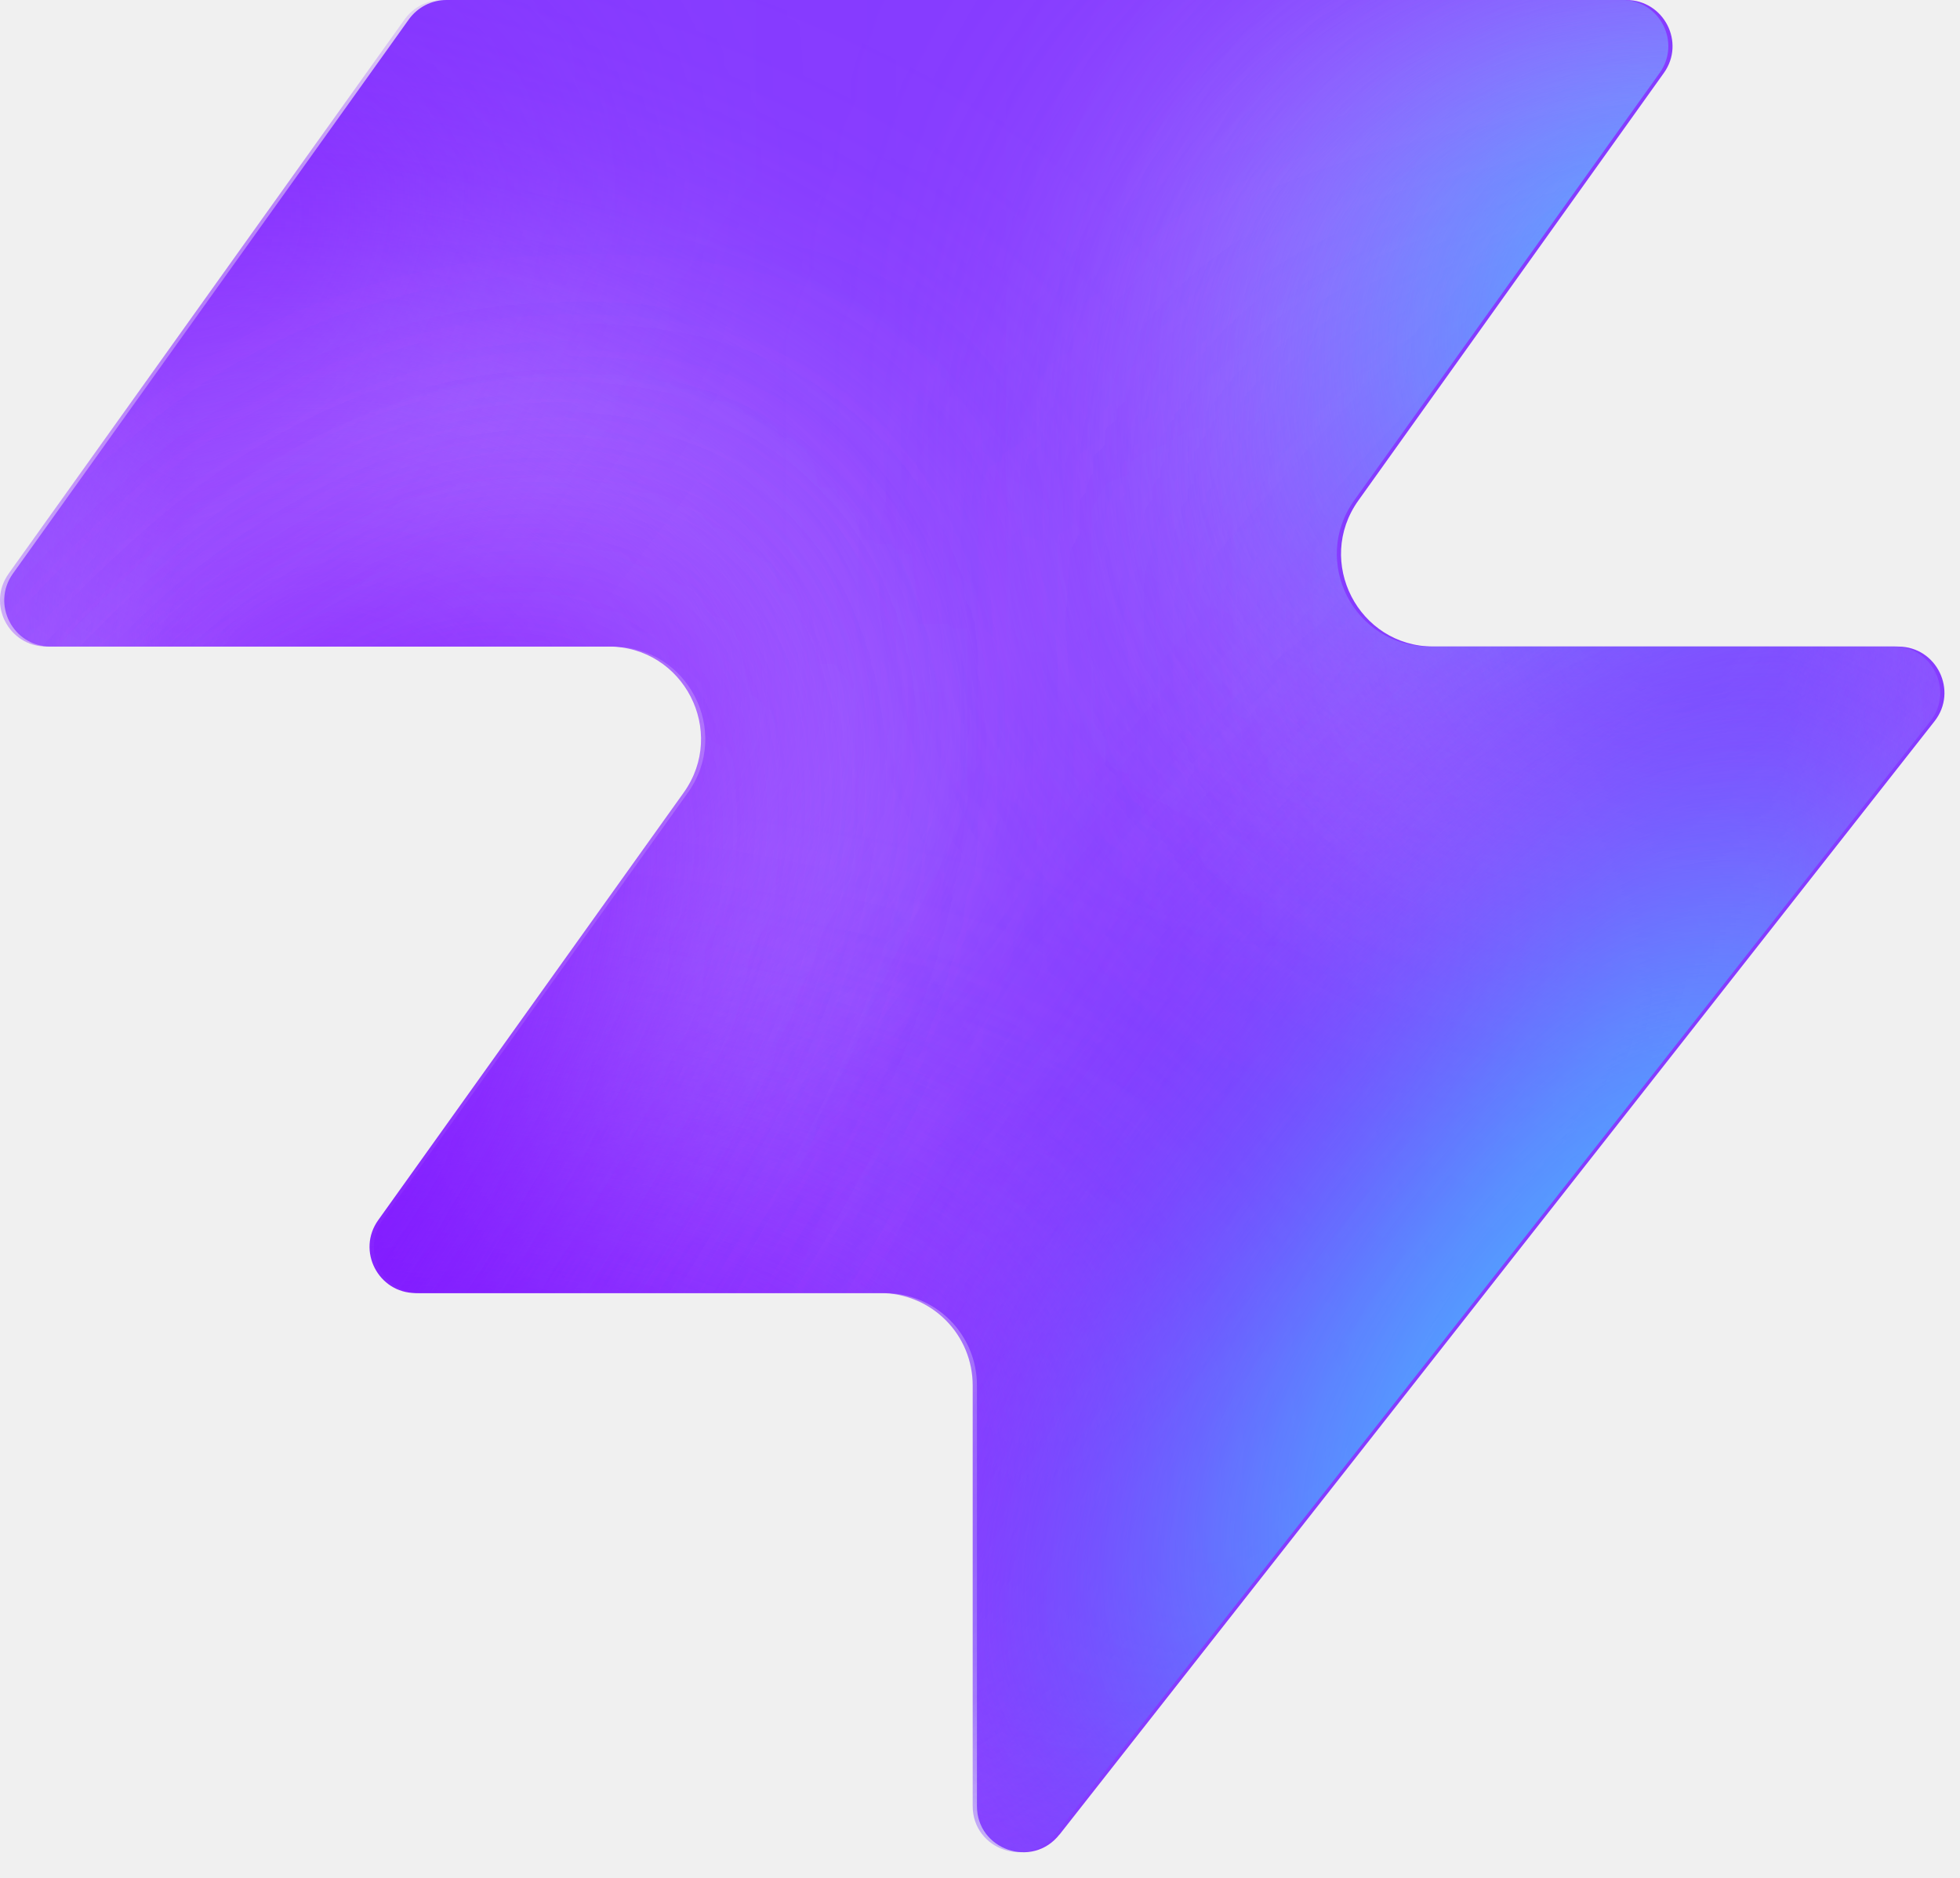
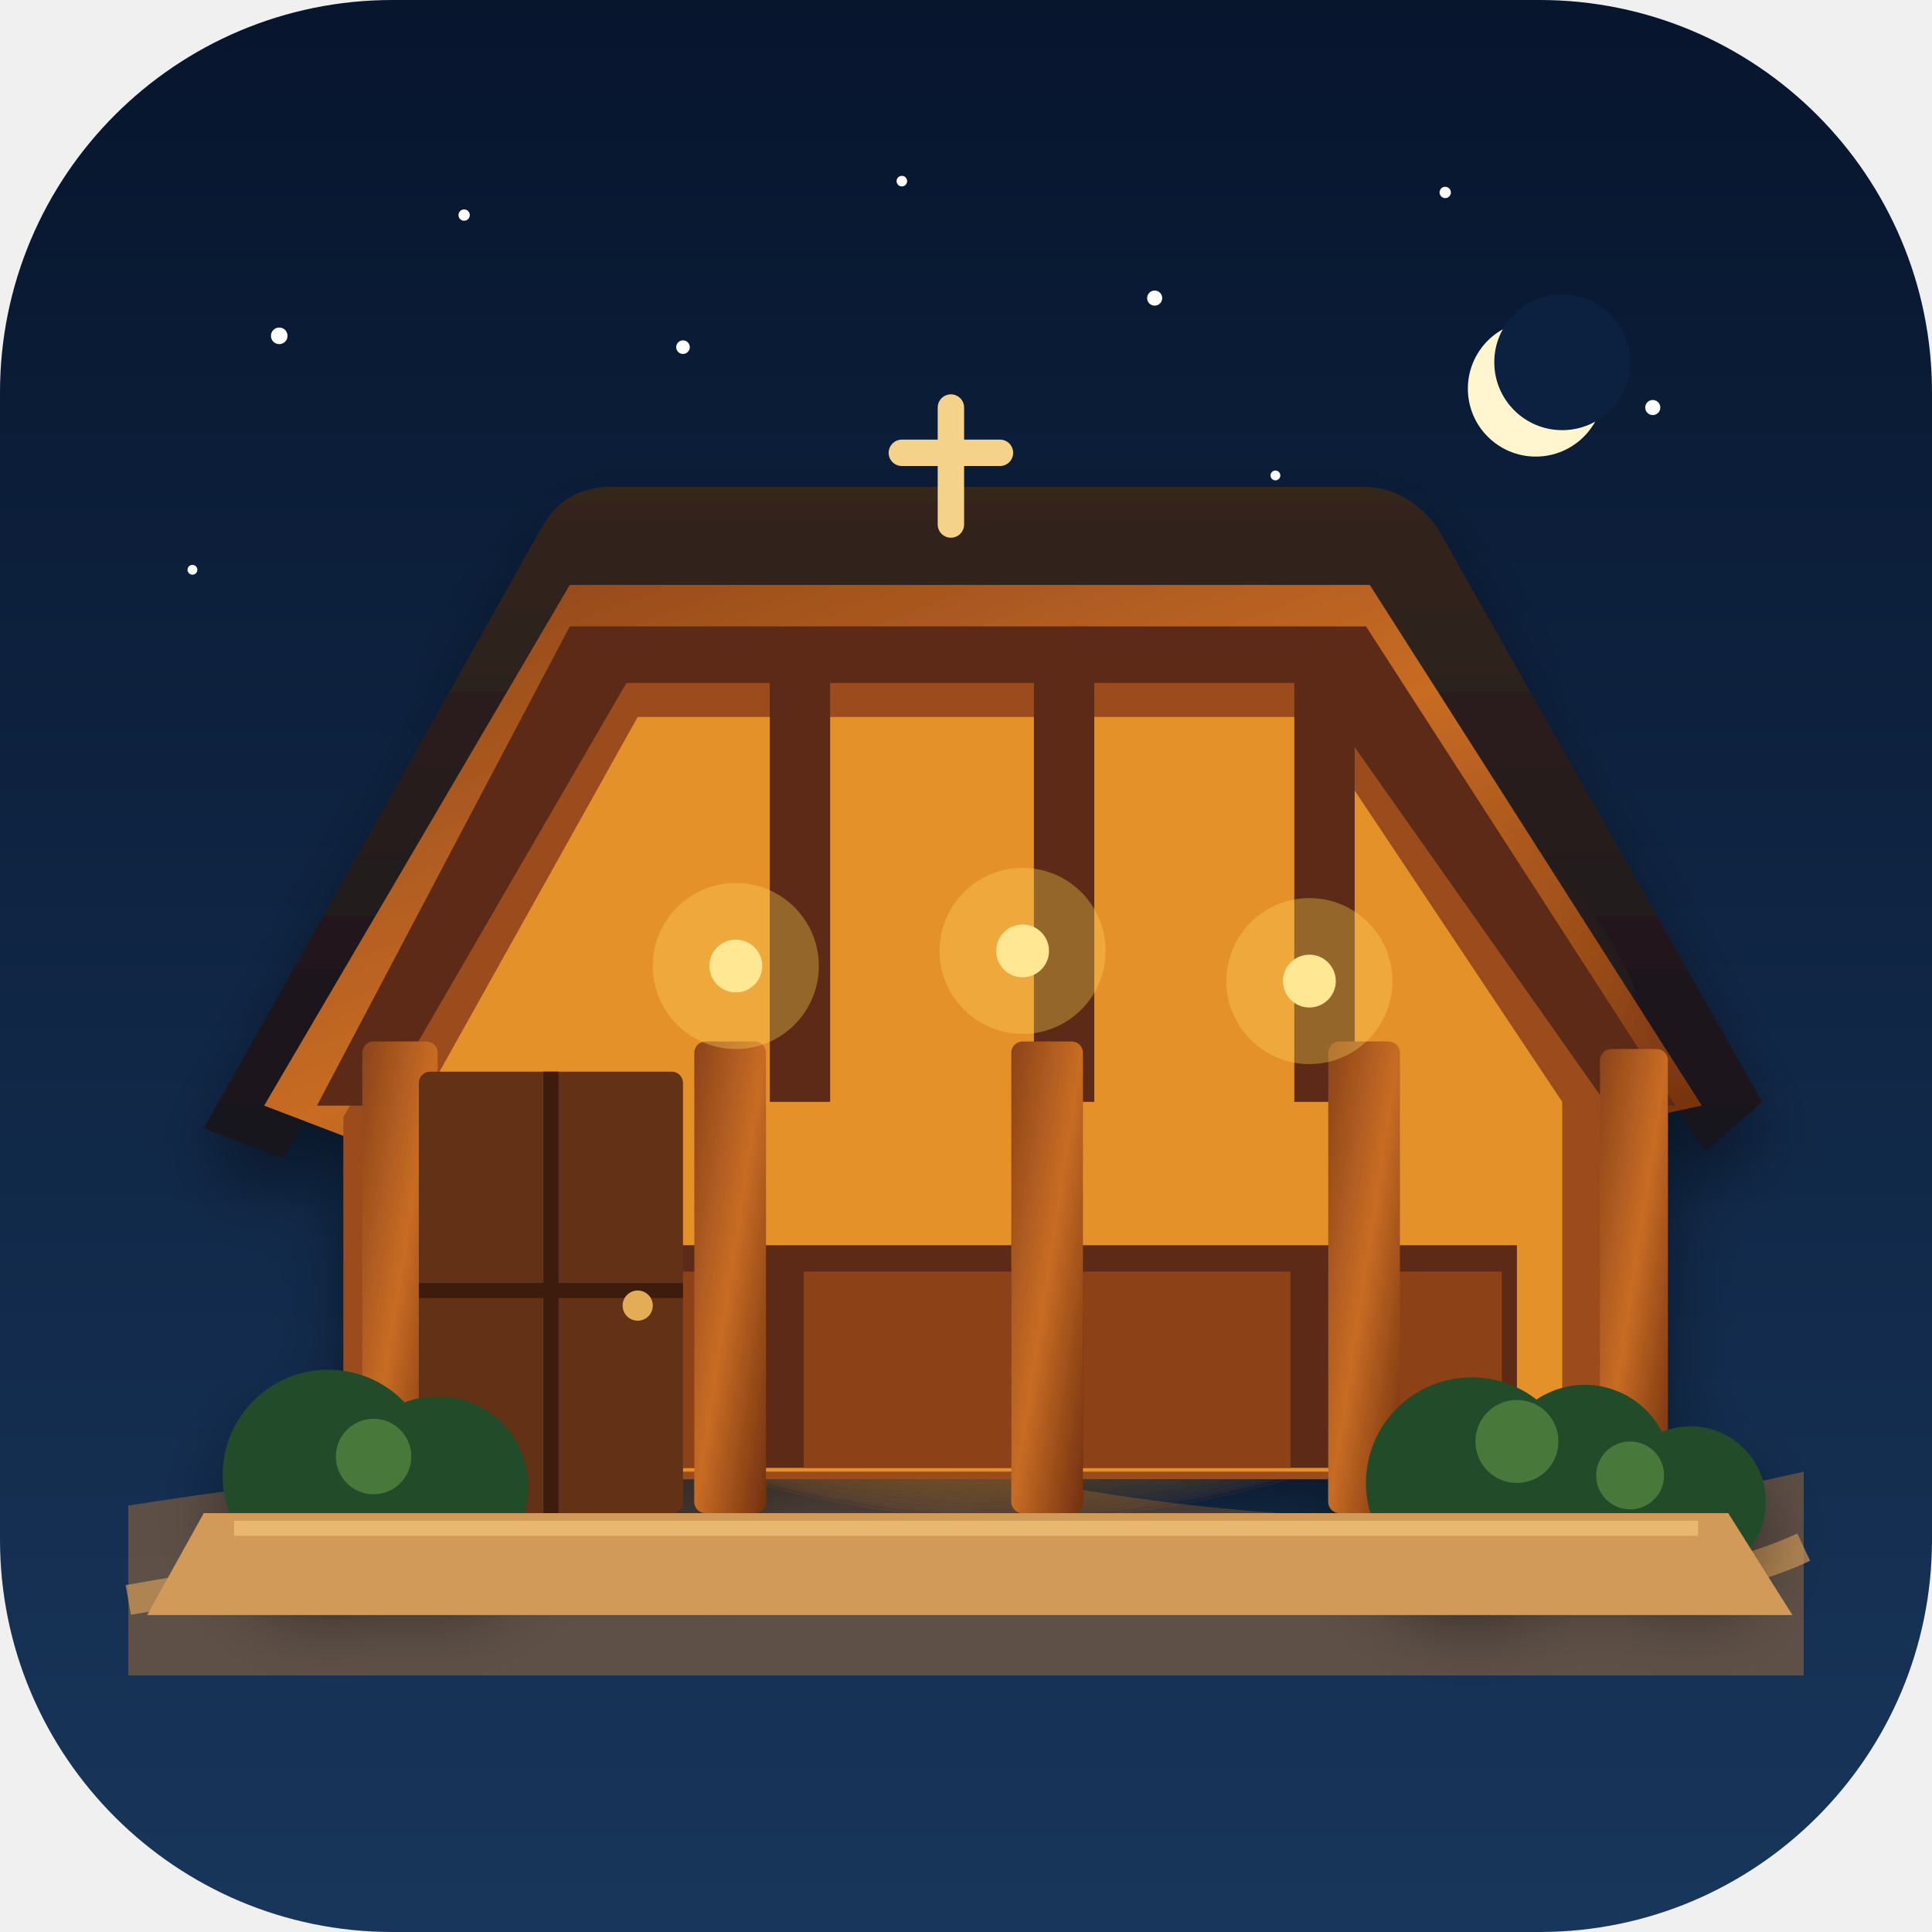
- <svg xmlns="http://www.w3.org/2000/svg" width="48" height="46" fill="none" viewBox="0 0 48 46">
-   <path fill="#863bff" d="M25.946 44.938c-.664.845-2.021.375-2.021-.698V33.937a2.26 2.26 0 0 0-2.262-2.262H10.287c-.92 0-1.456-1.04-.92-1.788l7.48-10.471c1.07-1.497 0-3.578-1.842-3.578H1.237c-.92 0-1.456-1.04-.92-1.788L10.013.474c.214-.297.556-.474.92-.474h28.894c.92 0 1.456 1.04.92 1.788l-7.48 10.471c-1.07 1.498 0 3.579 1.842 3.579h11.377c.943 0 1.473 1.088.89 1.83L25.947 44.94z" style="fill:#863bff;fill:color(display-p3 .525 .23 1);fill-opacity:1" />
-   <mask id="a" width="48" height="46" x="0" y="0" maskUnits="userSpaceOnUse" style="mask-type:alpha">
-     <path fill="#000" d="M25.842 44.938c-.664.844-2.021.375-2.021-.698V33.937a2.26 2.26 0 0 0-2.262-2.262H10.183c-.92 0-1.456-1.04-.92-1.788l7.48-10.471c1.07-1.498 0-3.579-1.842-3.579H1.133c-.92 0-1.456-1.04-.92-1.787L9.91.473c.214-.297.556-.474.92-.474h28.894c.92 0 1.456 1.04.92 1.788l-7.48 10.471c-1.07 1.498 0 3.578 1.842 3.578h11.377c.943 0 1.473 1.088.89 1.832L25.843 44.94z" style="fill:#000;fill-opacity:1" />
-   </mask>
-   <g mask="url(#a)">
-     <g filter="url(#b)">
-       <ellipse cx="5.508" cy="14.704" fill="#ede6ff" rx="5.508" ry="14.704" style="fill:#ede6ff;fill:color(display-p3 .927 .903 1);fill-opacity:1" transform="matrix(.00324 1 1 -.00324 -4.47 31.516)" />
+ <svg xmlns="http://www.w3.org/2000/svg" viewBox="0 0 512 512" role="img" aria-labelledby="title desc">
+   <defs>
+     <linearGradient id="sky" x1="0" y1="0" x2="0" y2="1">
+       <stop offset="0" stop-color="#07152d" />
+       <stop offset="1" stop-color="#18365b" />
+     </linearGradient>
+     <linearGradient id="wood" x1="0" y1="0" x2="1" y2="1">
+       <stop offset="0" stop-color="#8b431b" />
+       <stop offset=".5" stop-color="#c86c24" />
+       <stop offset="1" stop-color="#71300f" />
+     </linearGradient>
+     <linearGradient id="roof" x1="0" y1="0" x2="0" y2="1">
+       <stop offset="0" stop-color="#35251f" />
+       <stop offset="1" stop-color="#17131a" />
+     </linearGradient>
+     <radialGradient id="glow">
+       <stop offset="0" stop-color="#ffe8a3" stop-opacity=".95" />
+       <stop offset=".55" stop-color="#ffb52f" stop-opacity=".45" />
+       <stop offset="1" stop-color="#ff8b18" stop-opacity="0" />
+     </radialGradient>
+     <filter id="shadow" x="-30%" y="-30%" width="160%" height="170%">
+       <feDropShadow dx="0" dy="10" stdDeviation="9" flood-opacity=".42" />
+     </filter>
+     <clipPath id="chapel">
+       <path d="M72 292 L151 157 L362 157 L456 292 L456 399 L72 399 Z" />
+     </clipPath>
+   </defs>
+   <rect width="512" height="512" rx="104" fill="url(#sky)" />
+   <g fill="#fff">
+     <circle cx="74" cy="89" r="2.2" />
+     <circle cx="123" cy="57" r="1.5" />
+     <circle cx="181" cy="92" r="1.8" />
+     <circle cx="239" cy="48" r="1.4" />
+     <circle cx="306" cy="79" r="2" />
+     <circle cx="383" cy="51" r="1.5" />
+     <circle cx="438" cy="108" r="2" />
+     <circle cx="51" cy="151" r="1.3" />
+     <circle cx="338" cy="126" r="1.3" />
+   </g>
+   <circle cx="407" cy="103" r="18" fill="#fff6cf" />
+   <circle cx="414" cy="96" r="18" fill="#0c2040" />
+   <path d="M34 399 Q180 376 282 394 T478 390 L478 444 L34 444 Z" fill="#9a6a3c" opacity=".55" />
+   <path d="M34 424 Q175 399 302 416 T478 410" fill="none" stroke="#d29a58" stroke-width="8" opacity=".7" />
+   <g filter="url(#shadow)">
+     <path d="M54 299 L144 139 Q150 129 162 129 L361 129 Q373 129 381 140 L467 292 L452 305 L358 171 L157 171 L75 307 Z" fill="url(#roof)" />
+     <path d="M70 293 L151 155 L363 155 L451 293 L432 297 L354 177 L161 177 L91 301 Z" fill="url(#wood)" />
+     <ellipse cx="269" cy="291" rx="170" ry="112" fill="url(#glow)" />
+     <path d="M91 296 L161 177 L354 177 L432 296 L432 392 L91 392 Z" fill="#9b4c1c" />
+     <path d="M112 292 L169 190 L346 190 L414 292 L414 390 L112 390 Z" fill="#f5a02d" opacity=".82" />
+     <path d="M124 330 H402 V389 H124 Z" fill="#5b2b14" />
+     <path d="M139 337 H194 V389 H139 Z M213 337 H268 V389 H213 Z M287 337 H342 V389 H287 Z M361 337 H398 V389 H361 Z" fill="#8c4319" />
+     <g fill="#5c2b13">
+       <path d="M151 166 H362 V181 H151 Z" />
+       <path d="M151 166 L84 293 H101 L166 181 Z" />
+       <path d="M362 166 L444 293 H426 L347 181 Z" />
+       <path d="M204 174 H220 V292 H204 Z" />
+       <path d="M274 174 H290 V292 H274 Z" />
+       <path d="M343 174 H359 V292 H343 Z" />
    </g>
-     <g filter="url(#c)">
-       <ellipse cx="10.399" cy="29.851" fill="#ede6ff" rx="10.399" ry="29.851" style="fill:#ede6ff;fill:color(display-p3 .927 .903 1);fill-opacity:1" transform="matrix(.00324 1 1 -.00324 -39.328 7.883)" />
+     <g fill="url(#wood)">
+       <rect x="96" y="276" width="20" height="125" rx="3" />
+       <rect x="184" y="276" width="19" height="125" rx="3" />
+       <rect x="268" y="276" width="19" height="125" rx="3" />
+       <rect x="352" y="276" width="19" height="125" rx="3" />
+       <rect x="424" y="278" width="18" height="119" rx="3" />
    </g>
-     <g filter="url(#d)">
-       <ellipse cx="5.508" cy="30.487" fill="#7e14ff" rx="5.508" ry="30.487" style="fill:#7e14ff;fill:color(display-p3 .492 .077 1);fill-opacity:1" transform="rotate(89.814 -25.913 -14.639)scale(1 -1)" />
+     <rect x="111" y="284" width="70" height="117" rx="3" fill="#633015" />
+     <path d="M146 284 V401 M111 342 H181" stroke="#3d1e11" stroke-width="4" />
+     <circle cx="169" cy="346" r="4" fill="#e2ad55" />
+     <g fill="#fff1b0">
+       <circle cx="195" cy="256" r="7" />
+       <circle cx="271" cy="252" r="7" />
+       <circle cx="347" cy="260" r="7" />
    </g>
-     <g filter="url(#e)">
-       <ellipse cx="5.508" cy="30.599" fill="#7e14ff" rx="5.508" ry="30.599" style="fill:#7e14ff;fill:color(display-p3 .492 .077 1);fill-opacity:1" transform="rotate(89.814 -32.644 -3.334)scale(1 -1)" />
+     <g fill="#ffd45c" opacity=".35">
+       <circle cx="195" cy="256" r="22" />
+       <circle cx="271" cy="252" r="22" />
+       <circle cx="347" cy="260" r="22" />
    </g>
-     <g filter="url(#f)">
-       <ellipse cx="5.508" cy="30.599" fill="#7e14ff" rx="5.508" ry="30.599" style="fill:#7e14ff;fill:color(display-p3 .492 .077 1);fill-opacity:1" transform="matrix(.00324 1 1 -.00324 -34.34 30.47)" />
+     <g fill="#234c2a">
+       <circle cx="87" cy="391" r="28" />
+       <circle cx="116" cy="394" r="24" />
+       <circle cx="390" cy="393" r="28" />
+       <circle cx="420" cy="390" r="23" />
+       <circle cx="448" cy="398" r="20" />
    </g>
-     <g filter="url(#g)">
-       <ellipse cx="14.072" cy="22.078" fill="#ede6ff" rx="14.072" ry="22.078" style="fill:#ede6ff;fill:color(display-p3 .927 .903 1);fill-opacity:1" transform="rotate(93.35 24.506 48.493)scale(-1 1)" />
-     </g>
-     <g filter="url(#h)">
-       <ellipse cx="3.47" cy="21.501" fill="#7e14ff" rx="3.47" ry="21.501" style="fill:#7e14ff;fill:color(display-p3 .492 .077 1);fill-opacity:1" transform="rotate(89.009 28.708 47.59)scale(-1 1)" />
-     </g>
-     <g filter="url(#i)">
-       <ellipse cx="3.47" cy="21.501" fill="#7e14ff" rx="3.47" ry="21.501" style="fill:#7e14ff;fill:color(display-p3 .492 .077 1);fill-opacity:1" transform="rotate(89.009 28.708 47.59)scale(-1 1)" />
-     </g>
-     <g filter="url(#j)">
-       <ellipse cx=".387" cy="8.972" fill="#7e14ff" rx="4.407" ry="29.108" style="fill:#7e14ff;fill:color(display-p3 .492 .077 1);fill-opacity:1" transform="rotate(39.51 .387 8.972)" />
-     </g>
-     <g filter="url(#k)">
-       <ellipse cx="47.523" cy="-6.092" fill="#7e14ff" rx="4.407" ry="29.108" style="fill:#7e14ff;fill:color(display-p3 .492 .077 1);fill-opacity:1" transform="rotate(37.892 47.523 -6.092)" />
-     </g>
-     <g filter="url(#l)">
-       <ellipse cx="41.412" cy="6.333" fill="#47bfff" rx="5.971" ry="9.665" style="fill:#47bfff;fill:color(display-p3 .28 .748 1);fill-opacity:1" transform="rotate(37.892 41.412 6.333)" />
-     </g>
-     <g filter="url(#m)">
-       <ellipse cx="-1.879" cy="38.332" fill="#7e14ff" rx="4.407" ry="29.108" style="fill:#7e14ff;fill:color(display-p3 .492 .077 1);fill-opacity:1" transform="rotate(37.892 -1.88 38.332)" />
-     </g>
-     <g filter="url(#n)">
-       <ellipse cx="-1.879" cy="38.332" fill="#7e14ff" rx="4.407" ry="29.108" style="fill:#7e14ff;fill:color(display-p3 .492 .077 1);fill-opacity:1" transform="rotate(37.892 -1.88 38.332)" />
-     </g>
-     <g filter="url(#o)">
-       <ellipse cx="35.651" cy="29.907" fill="#7e14ff" rx="4.407" ry="29.108" style="fill:#7e14ff;fill:color(display-p3 .492 .077 1);fill-opacity:1" transform="rotate(37.892 35.651 29.907)" />
-     </g>
-     <g filter="url(#p)">
-       <ellipse cx="38.418" cy="32.4" fill="#47bfff" rx="5.971" ry="15.297" style="fill:#47bfff;fill:color(display-p3 .28 .748 1);fill-opacity:1" transform="rotate(37.892 38.418 32.4)" />
+     <g fill="#48783a">
+       <circle cx="99" cy="386" r="10" />
+       <circle cx="402" cy="382" r="11" />
+       <circle cx="432" cy="391" r="9" />
    </g>
  </g>
-   <defs>
-     <filter id="b" width="60.045" height="41.654" x="-19.77" y="16.149" color-interpolation-filters="sRGB" filterUnits="userSpaceOnUse">
-       <feFlood flood-opacity="0" result="BackgroundImageFix" />
-       <feBlend in="SourceGraphic" in2="BackgroundImageFix" result="shape" />
-       <feGaussianBlur result="effect1_foregroundBlur_2002_17158" stdDeviation="7.659" />
-     </filter>
-     <filter id="c" width="90.34" height="51.437" x="-54.613" y="-7.533" color-interpolation-filters="sRGB" filterUnits="userSpaceOnUse">
-       <feFlood flood-opacity="0" result="BackgroundImageFix" />
-       <feBlend in="SourceGraphic" in2="BackgroundImageFix" result="shape" />
-       <feGaussianBlur result="effect1_foregroundBlur_2002_17158" stdDeviation="7.659" />
-     </filter>
-     <filter id="d" width="79.355" height="29.4" x="-49.64" y="2.03" color-interpolation-filters="sRGB" filterUnits="userSpaceOnUse">
-       <feFlood flood-opacity="0" result="BackgroundImageFix" />
-       <feBlend in="SourceGraphic" in2="BackgroundImageFix" result="shape" />
-       <feGaussianBlur result="effect1_foregroundBlur_2002_17158" stdDeviation="4.596" />
-     </filter>
-     <filter id="e" width="79.579" height="29.4" x="-45.045" y="20.029" color-interpolation-filters="sRGB" filterUnits="userSpaceOnUse">
-       <feFlood flood-opacity="0" result="BackgroundImageFix" />
-       <feBlend in="SourceGraphic" in2="BackgroundImageFix" result="shape" />
-       <feGaussianBlur result="effect1_foregroundBlur_2002_17158" stdDeviation="4.596" />
-     </filter>
-     <filter id="f" width="79.579" height="29.4" x="-43.513" y="21.178" color-interpolation-filters="sRGB" filterUnits="userSpaceOnUse">
-       <feFlood flood-opacity="0" result="BackgroundImageFix" />
-       <feBlend in="SourceGraphic" in2="BackgroundImageFix" result="shape" />
-       <feGaussianBlur result="effect1_foregroundBlur_2002_17158" stdDeviation="4.596" />
-     </filter>
-     <filter id="g" width="74.749" height="58.852" x="15.756" y="-17.901" color-interpolation-filters="sRGB" filterUnits="userSpaceOnUse">
-       <feFlood flood-opacity="0" result="BackgroundImageFix" />
-       <feBlend in="SourceGraphic" in2="BackgroundImageFix" result="shape" />
-       <feGaussianBlur result="effect1_foregroundBlur_2002_17158" stdDeviation="7.659" />
-     </filter>
-     <filter id="h" width="61.377" height="25.362" x="23.548" y="2.284" color-interpolation-filters="sRGB" filterUnits="userSpaceOnUse">
-       <feFlood flood-opacity="0" result="BackgroundImageFix" />
-       <feBlend in="SourceGraphic" in2="BackgroundImageFix" result="shape" />
-       <feGaussianBlur result="effect1_foregroundBlur_2002_17158" stdDeviation="4.596" />
-     </filter>
-     <filter id="i" width="61.377" height="25.362" x="23.548" y="2.284" color-interpolation-filters="sRGB" filterUnits="userSpaceOnUse">
-       <feFlood flood-opacity="0" result="BackgroundImageFix" />
-       <feBlend in="SourceGraphic" in2="BackgroundImageFix" result="shape" />
-       <feGaussianBlur result="effect1_foregroundBlur_2002_17158" stdDeviation="4.596" />
-     </filter>
-     <filter id="j" width="56.045" height="63.649" x="-27.636" y="-22.853" color-interpolation-filters="sRGB" filterUnits="userSpaceOnUse">
-       <feFlood flood-opacity="0" result="BackgroundImageFix" />
-       <feBlend in="SourceGraphic" in2="BackgroundImageFix" result="shape" />
-       <feGaussianBlur result="effect1_foregroundBlur_2002_17158" stdDeviation="4.596" />
-     </filter>
-     <filter id="k" width="54.814" height="64.646" x="20.116" y="-38.415" color-interpolation-filters="sRGB" filterUnits="userSpaceOnUse">
-       <feFlood flood-opacity="0" result="BackgroundImageFix" />
-       <feBlend in="SourceGraphic" in2="BackgroundImageFix" result="shape" />
-       <feGaussianBlur result="effect1_foregroundBlur_2002_17158" stdDeviation="4.596" />
-     </filter>
-     <filter id="l" width="33.541" height="35.313" x="24.641" y="-11.323" color-interpolation-filters="sRGB" filterUnits="userSpaceOnUse">
-       <feFlood flood-opacity="0" result="BackgroundImageFix" />
-       <feBlend in="SourceGraphic" in2="BackgroundImageFix" result="shape" />
-       <feGaussianBlur result="effect1_foregroundBlur_2002_17158" stdDeviation="4.596" />
-     </filter>
-     <filter id="m" width="54.814" height="64.646" x="-29.286" y="6.009" color-interpolation-filters="sRGB" filterUnits="userSpaceOnUse">
-       <feFlood flood-opacity="0" result="BackgroundImageFix" />
-       <feBlend in="SourceGraphic" in2="BackgroundImageFix" result="shape" />
-       <feGaussianBlur result="effect1_foregroundBlur_2002_17158" stdDeviation="4.596" />
-     </filter>
-     <filter id="n" width="54.814" height="64.646" x="-29.286" y="6.009" color-interpolation-filters="sRGB" filterUnits="userSpaceOnUse">
-       <feFlood flood-opacity="0" result="BackgroundImageFix" />
-       <feBlend in="SourceGraphic" in2="BackgroundImageFix" result="shape" />
-       <feGaussianBlur result="effect1_foregroundBlur_2002_17158" stdDeviation="4.596" />
-     </filter>
-     <filter id="o" width="54.814" height="64.646" x="8.244" y="-2.416" color-interpolation-filters="sRGB" filterUnits="userSpaceOnUse">
-       <feFlood flood-opacity="0" result="BackgroundImageFix" />
-       <feBlend in="SourceGraphic" in2="BackgroundImageFix" result="shape" />
-       <feGaussianBlur result="effect1_foregroundBlur_2002_17158" stdDeviation="4.596" />
-     </filter>
-     <filter id="p" width="39.409" height="43.623" x="18.713" y="10.588" color-interpolation-filters="sRGB" filterUnits="userSpaceOnUse">
-       <feFlood flood-opacity="0" result="BackgroundImageFix" />
-       <feBlend in="SourceGraphic" in2="BackgroundImageFix" result="shape" />
-       <feGaussianBlur result="effect1_foregroundBlur_2002_17158" stdDeviation="4.596" />
-     </filter>
-   </defs>
+   <path d="M54 401 H458 L475 428 H39 Z" fill="#d29a58" />
+   <path d="M62 405 H450" stroke="#f1c47c" stroke-width="4" opacity=".7" />
+   <g stroke="#f4d28a" stroke-width="7" stroke-linecap="round">
+     <path d="M252 108 V139" />
+     <path d="M239 120 H265" />
+   </g>
</svg>
